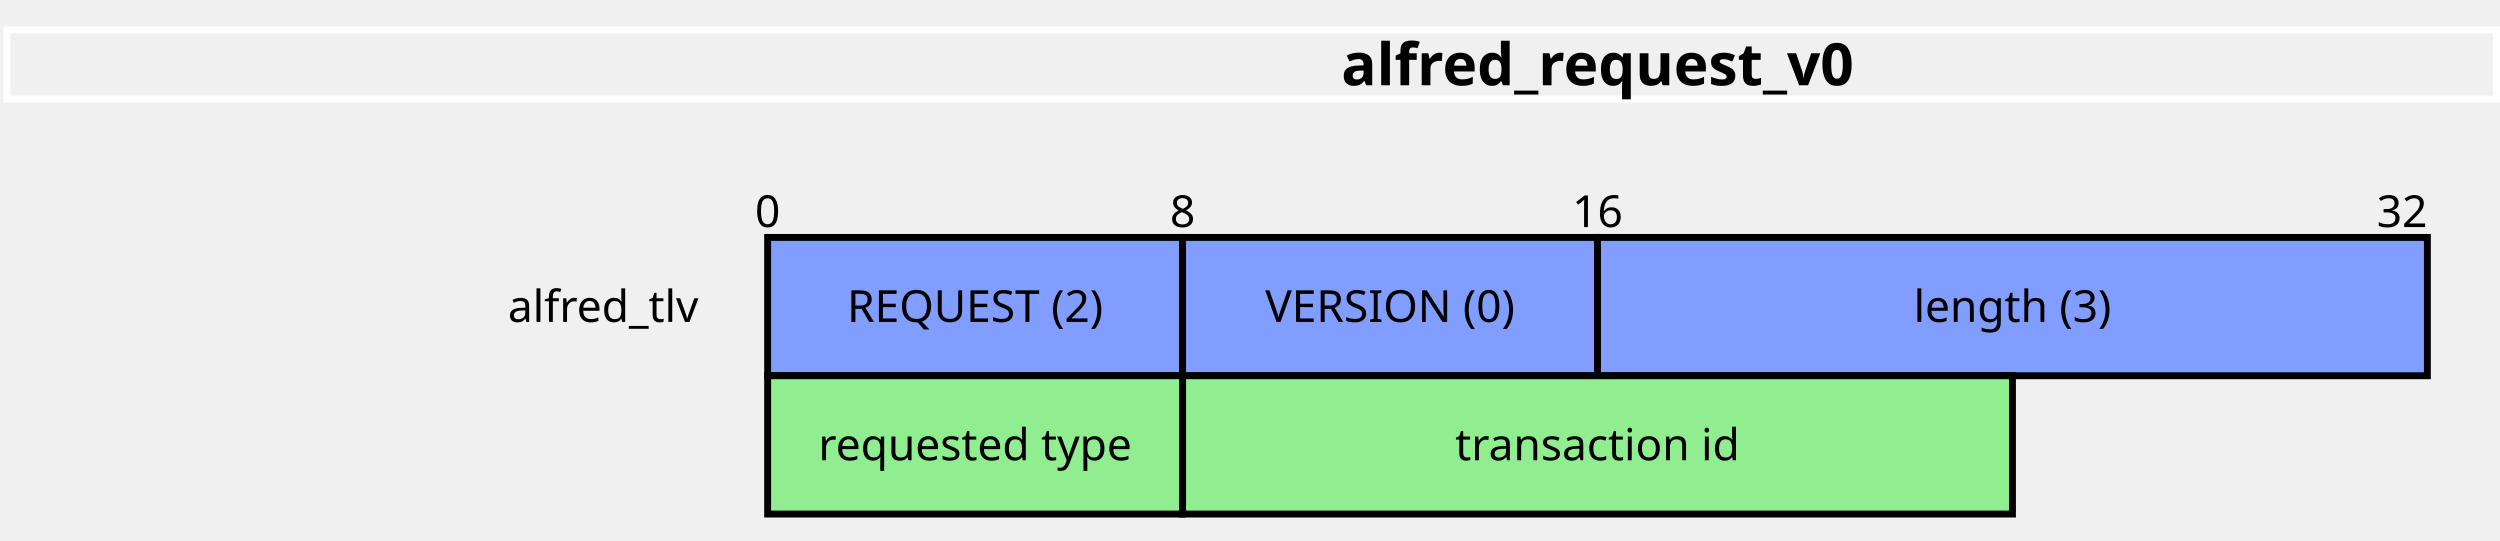
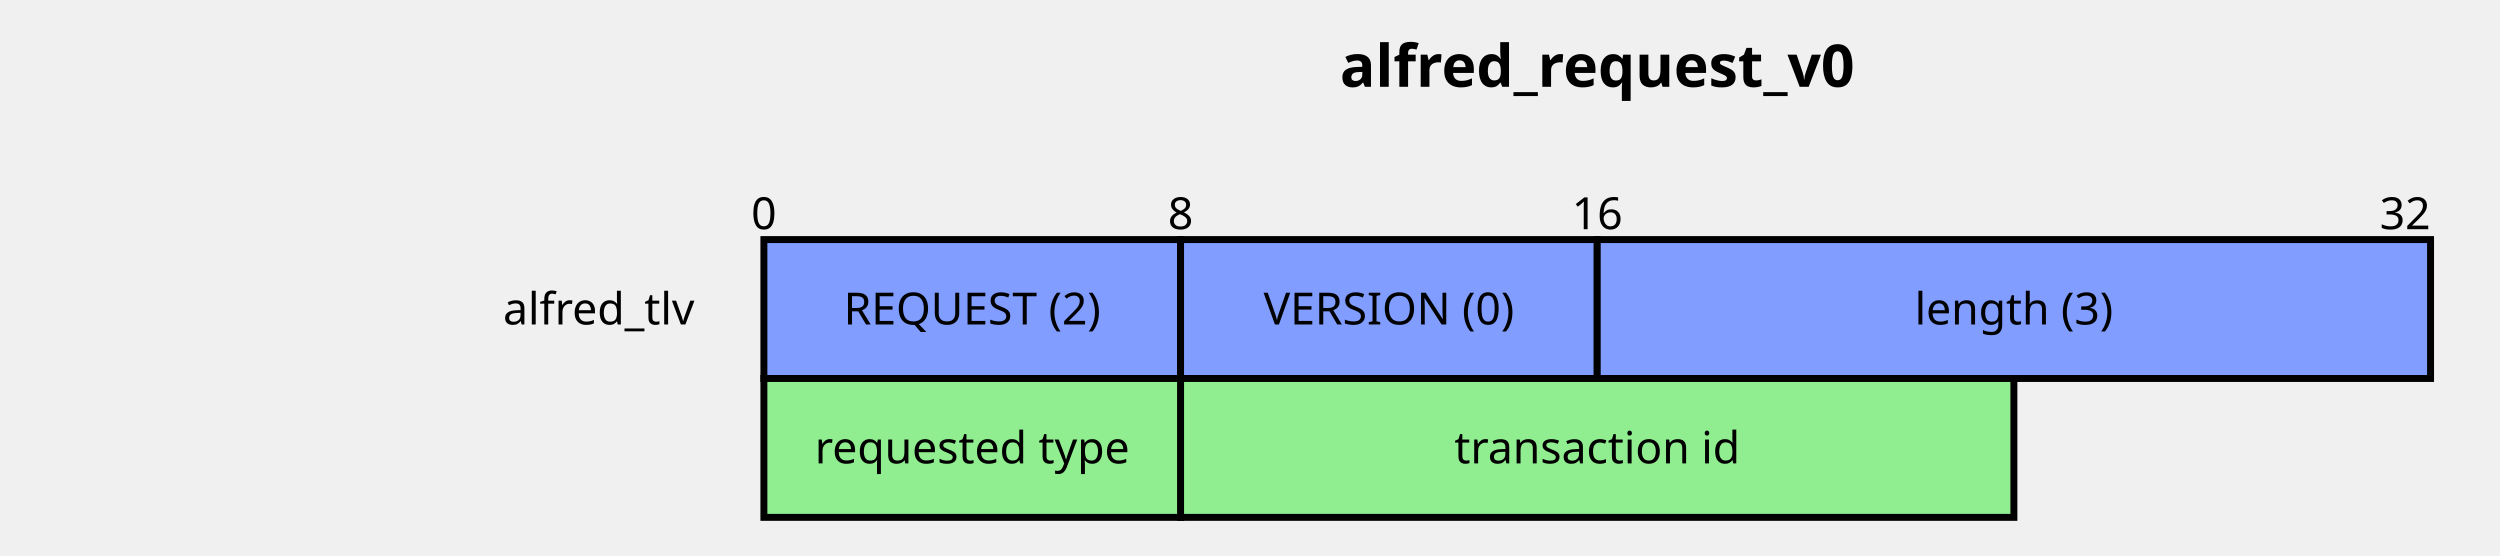
- <svg xmlns="http://www.w3.org/2000/svg" width="37cm" height="8cm" viewBox="38 118 723 143">
+ <svg xmlns="http://www.w3.org/2000/svg" width="36cm" height="8cm" viewBox="40 120 720 142">
  <defs />
  <g id="Background">
-     <rect style="fill: none; stroke-opacity: 1; stroke-width: 2; stroke: #ffffff" x="40" y="120" width="720" height="20" rx="0" ry="0" />
+     <rect style="fill: none; stroke-opacity: 1; stroke-width: 2.35099e-37; stroke: #ffffff" x="40" y="120" width="720" height="20" rx="0" ry="0" />
    <rect style="fill: #809dff; fill-opacity: 1; stroke-opacity: 1; stroke-width: 2; stroke: #000000" x="260" y="180" width="120" height="40" rx="0" ry="0" />
    <rect style="fill: #809dff; fill-opacity: 1; stroke-opacity: 1; stroke-width: 2; stroke: #000000" x="380" y="180" width="120" height="40" rx="0" ry="0" />
    <rect style="fill: #809dff; fill-opacity: 1; stroke-opacity: 1; stroke-width: 2; stroke: #000000" x="500" y="180" width="240" height="40" rx="0" ry="0" />
    <text font-size="16.933" style="fill: #000000; fill-opacity: 1; stroke: none;text-anchor:middle;font-family:sans-serif;font-style:normal;font-weight:700" x="500" y="136">
      <tspan x="500" y="136">alfred_request_v0</tspan>
    </text>
    <text font-size="12.8" style="fill: #000000; fill-opacity: 1; stroke: none;text-anchor:end;font-family:sans-serif;font-style:normal;font-weight:normal" x="240" y="204.45">
      <tspan x="240" y="204.45">alfred_tlv</tspan>
    </text>
    <text font-size="12.8" style="fill: #000000; fill-opacity: 1; stroke: none;text-anchor:middle;font-family:sans-serif;font-style:normal;font-weight:normal" x="320" y="204.45">
      <tspan x="320" y="204.45">REQUEST (2)</tspan>
    </text>
    <text font-size="12.8" style="fill: #000000; fill-opacity: 1; stroke: none;text-anchor:middle;font-family:sans-serif;font-style:normal;font-weight:normal" x="440" y="204.45">
      <tspan x="440" y="204.45">VERSION (0)</tspan>
    </text>
    <text font-size="12.8" style="fill: #000000; fill-opacity: 1; stroke: none;text-anchor:middle;font-family:sans-serif;font-style:normal;font-weight:normal" x="620" y="204.45">
      <tspan x="620" y="204.45">length (3)</tspan>
    </text>
    <rect style="fill: #90ee90; fill-opacity: 1; stroke-opacity: 1; stroke-width: 2; stroke: #000000" x="380" y="220" width="240" height="40" rx="0" ry="0" />
    <rect style="fill: #90ee90; fill-opacity: 1; stroke-opacity: 1; stroke-width: 2; stroke: #000000" x="260" y="220" width="120" height="40" rx="0" ry="0" />
    <text font-size="12.8" style="fill: #000000; fill-opacity: 1; stroke: none;text-anchor:middle;font-family:sans-serif;font-style:normal;font-weight:normal" x="500" y="244.45">
      <tspan x="500" y="244.45">transaction id</tspan>
    </text>
    <text font-size="12.8" style="fill: #000000; fill-opacity: 1; stroke: none;text-anchor:middle;font-family:sans-serif;font-style:normal;font-weight:normal" x="320" y="244.45">
      <tspan x="320" y="244.45">requested type</tspan>
    </text>
    <text font-size="12.8" style="fill: #000000; fill-opacity: 1; stroke: none;text-anchor:middle;font-family:sans-serif;font-style:normal;font-weight:normal" x="260" y="177">
      <tspan x="260" y="177">0</tspan>
    </text>
    <text font-size="12.8" style="fill: #000000; fill-opacity: 1; stroke: none;text-anchor:middle;font-family:sans-serif;font-style:normal;font-weight:normal" x="380" y="177">
      <tspan x="380" y="177">8</tspan>
    </text>
    <text font-size="12.8" style="fill: #000000; fill-opacity: 1; stroke: none;text-anchor:middle;font-family:sans-serif;font-style:normal;font-weight:normal" x="500" y="177">
      <tspan x="500" y="177">16</tspan>
    </text>
    <text font-size="12.8" style="fill: #000000; fill-opacity: 1; stroke: none;text-anchor:end;font-family:sans-serif;font-style:normal;font-weight:normal" x="740" y="177">
      <tspan x="740" y="177">32</tspan>
    </text>
  </g>
</svg>
